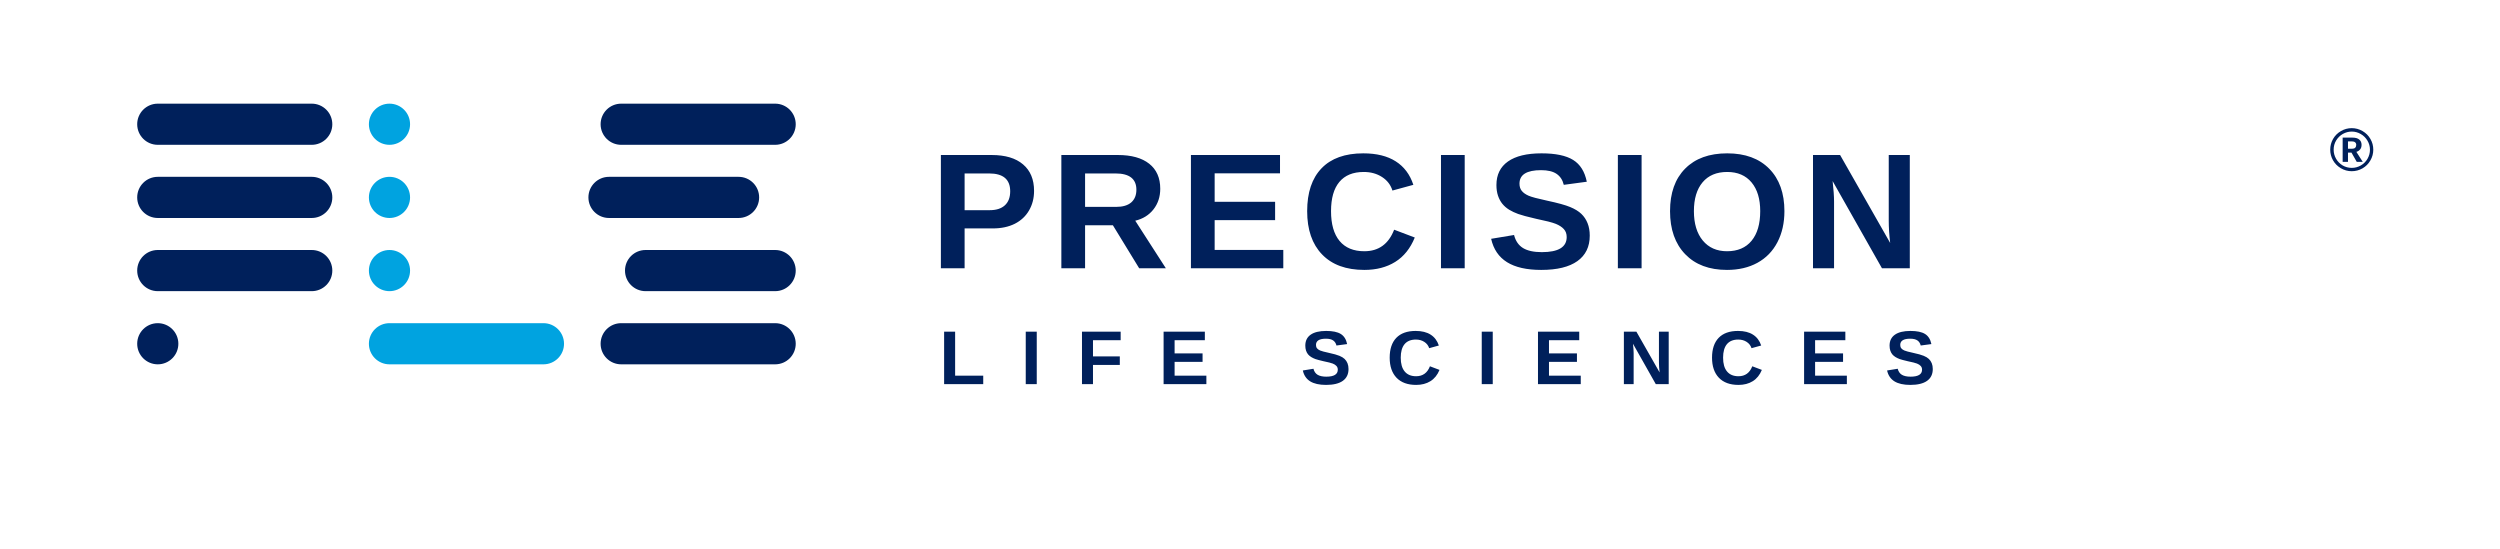
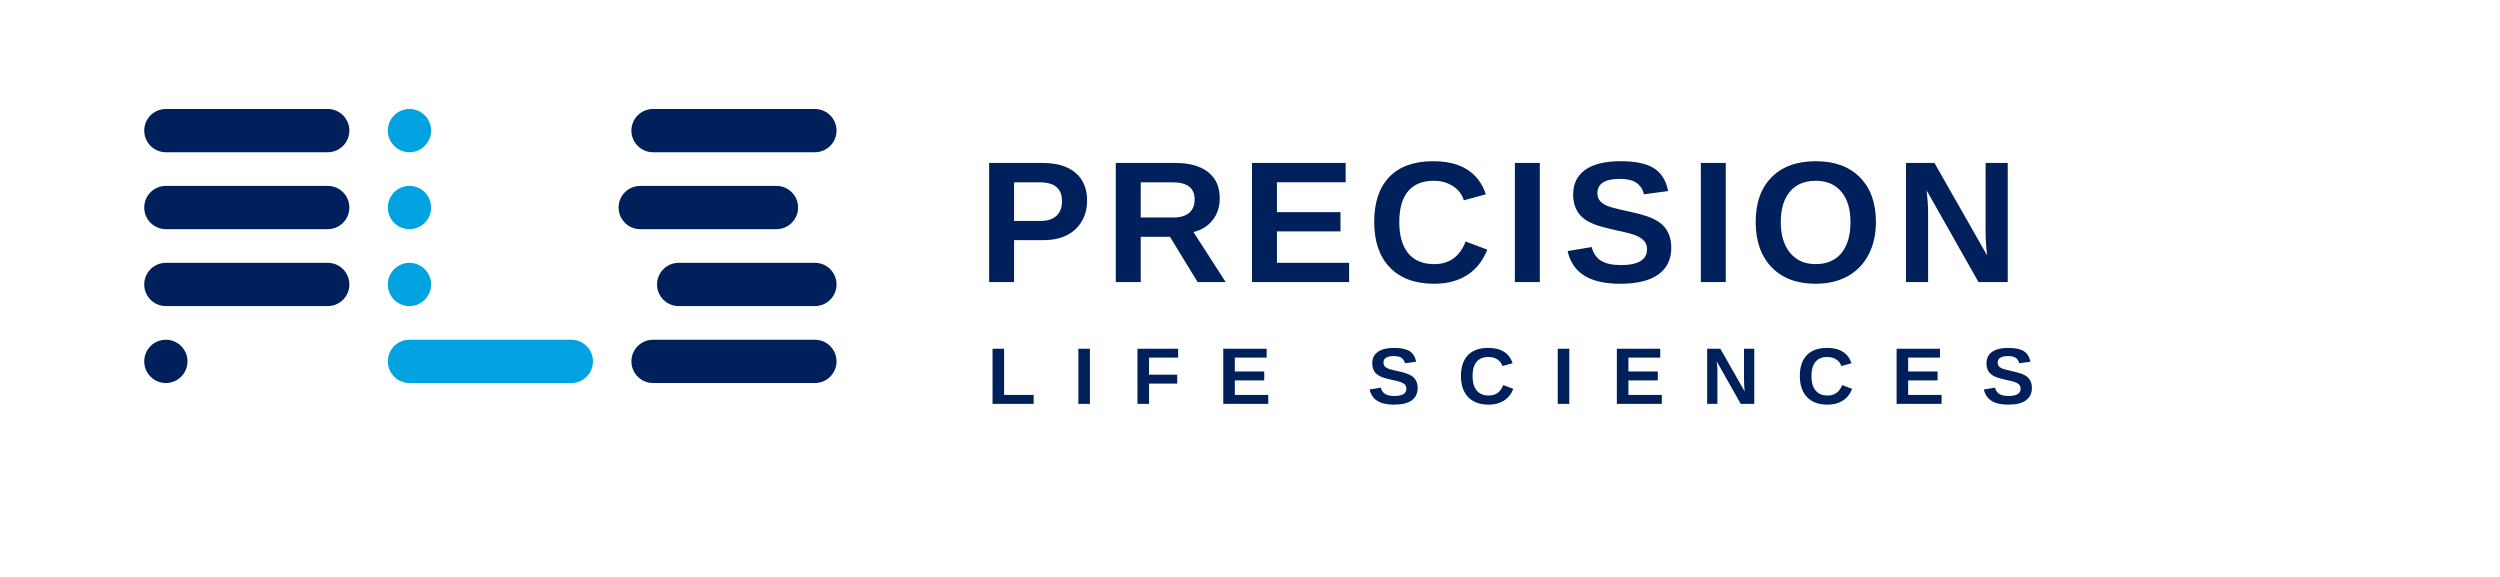
- <svg xmlns="http://www.w3.org/2000/svg" viewBox="0 0 820 180" width="100%" height="100%">
+ <svg xmlns="http://www.w3.org/2000/svg" viewBox="0 0 780 180" width="100%" height="100%">
  <g id="PLS_Emblem" transform="translate(45, 34)">
    <g id="Letter_P" fill="#00205B">
      <rect x="0" y="0" width="64" height="13.5" rx="6.75" />
      <rect x="0" y="24" width="64" height="13.5" rx="6.75" />
      <rect x="0" y="48" width="64" height="13.5" rx="6.75" />
      <circle cx="6.75" cy="78.75" r="6.75" />
    </g>
    <g id="Letter_L" fill="#00A3E0">
      <rect x="76" y="0" width="13.5" height="13.5" rx="6.75" />
      <rect x="76" y="24" width="13.5" height="13.5" rx="6.75" />
      <rect x="76" y="48" width="13.5" height="13.5" rx="6.75" />
      <rect x="76" y="72" width="64" height="13.5" rx="6.75" />
    </g>
    <g id="Letter_S" fill="#00205B">
      <rect x="152" y="0" width="64" height="13.5" rx="6.75" />
      <rect x="148" y="24" width="56" height="13.5" rx="6.75" />
      <rect x="160" y="48" width="56" height="13.5" rx="6.75" />
      <rect x="152" y="72" width="64" height="13.5" rx="6.75" />
    </g>
  </g>
  <g id="Wordmark" transform="translate(305, 40)">
    <text x="0" y="48" font-family="'Liberation Sans', Arial, Helvetica, sans-serif" font-size="54" font-weight="900" fill="#00205B" letter-spacing="3.5">PRECISION</text>
    <text x="3" y="86" font-family="'Liberation Sans', Arial, Helvetica, sans-serif" font-size="25" font-weight="600" fill="#00205B" letter-spacing="11.5">LIFE SCIENCES</text>
  </g>
-   <text x="764" y="56" font-family="'Liberation Sans', Arial, Helvetica, sans-serif" font-size="20" font-weight="700" fill="#00205B">®</text>
</svg>
